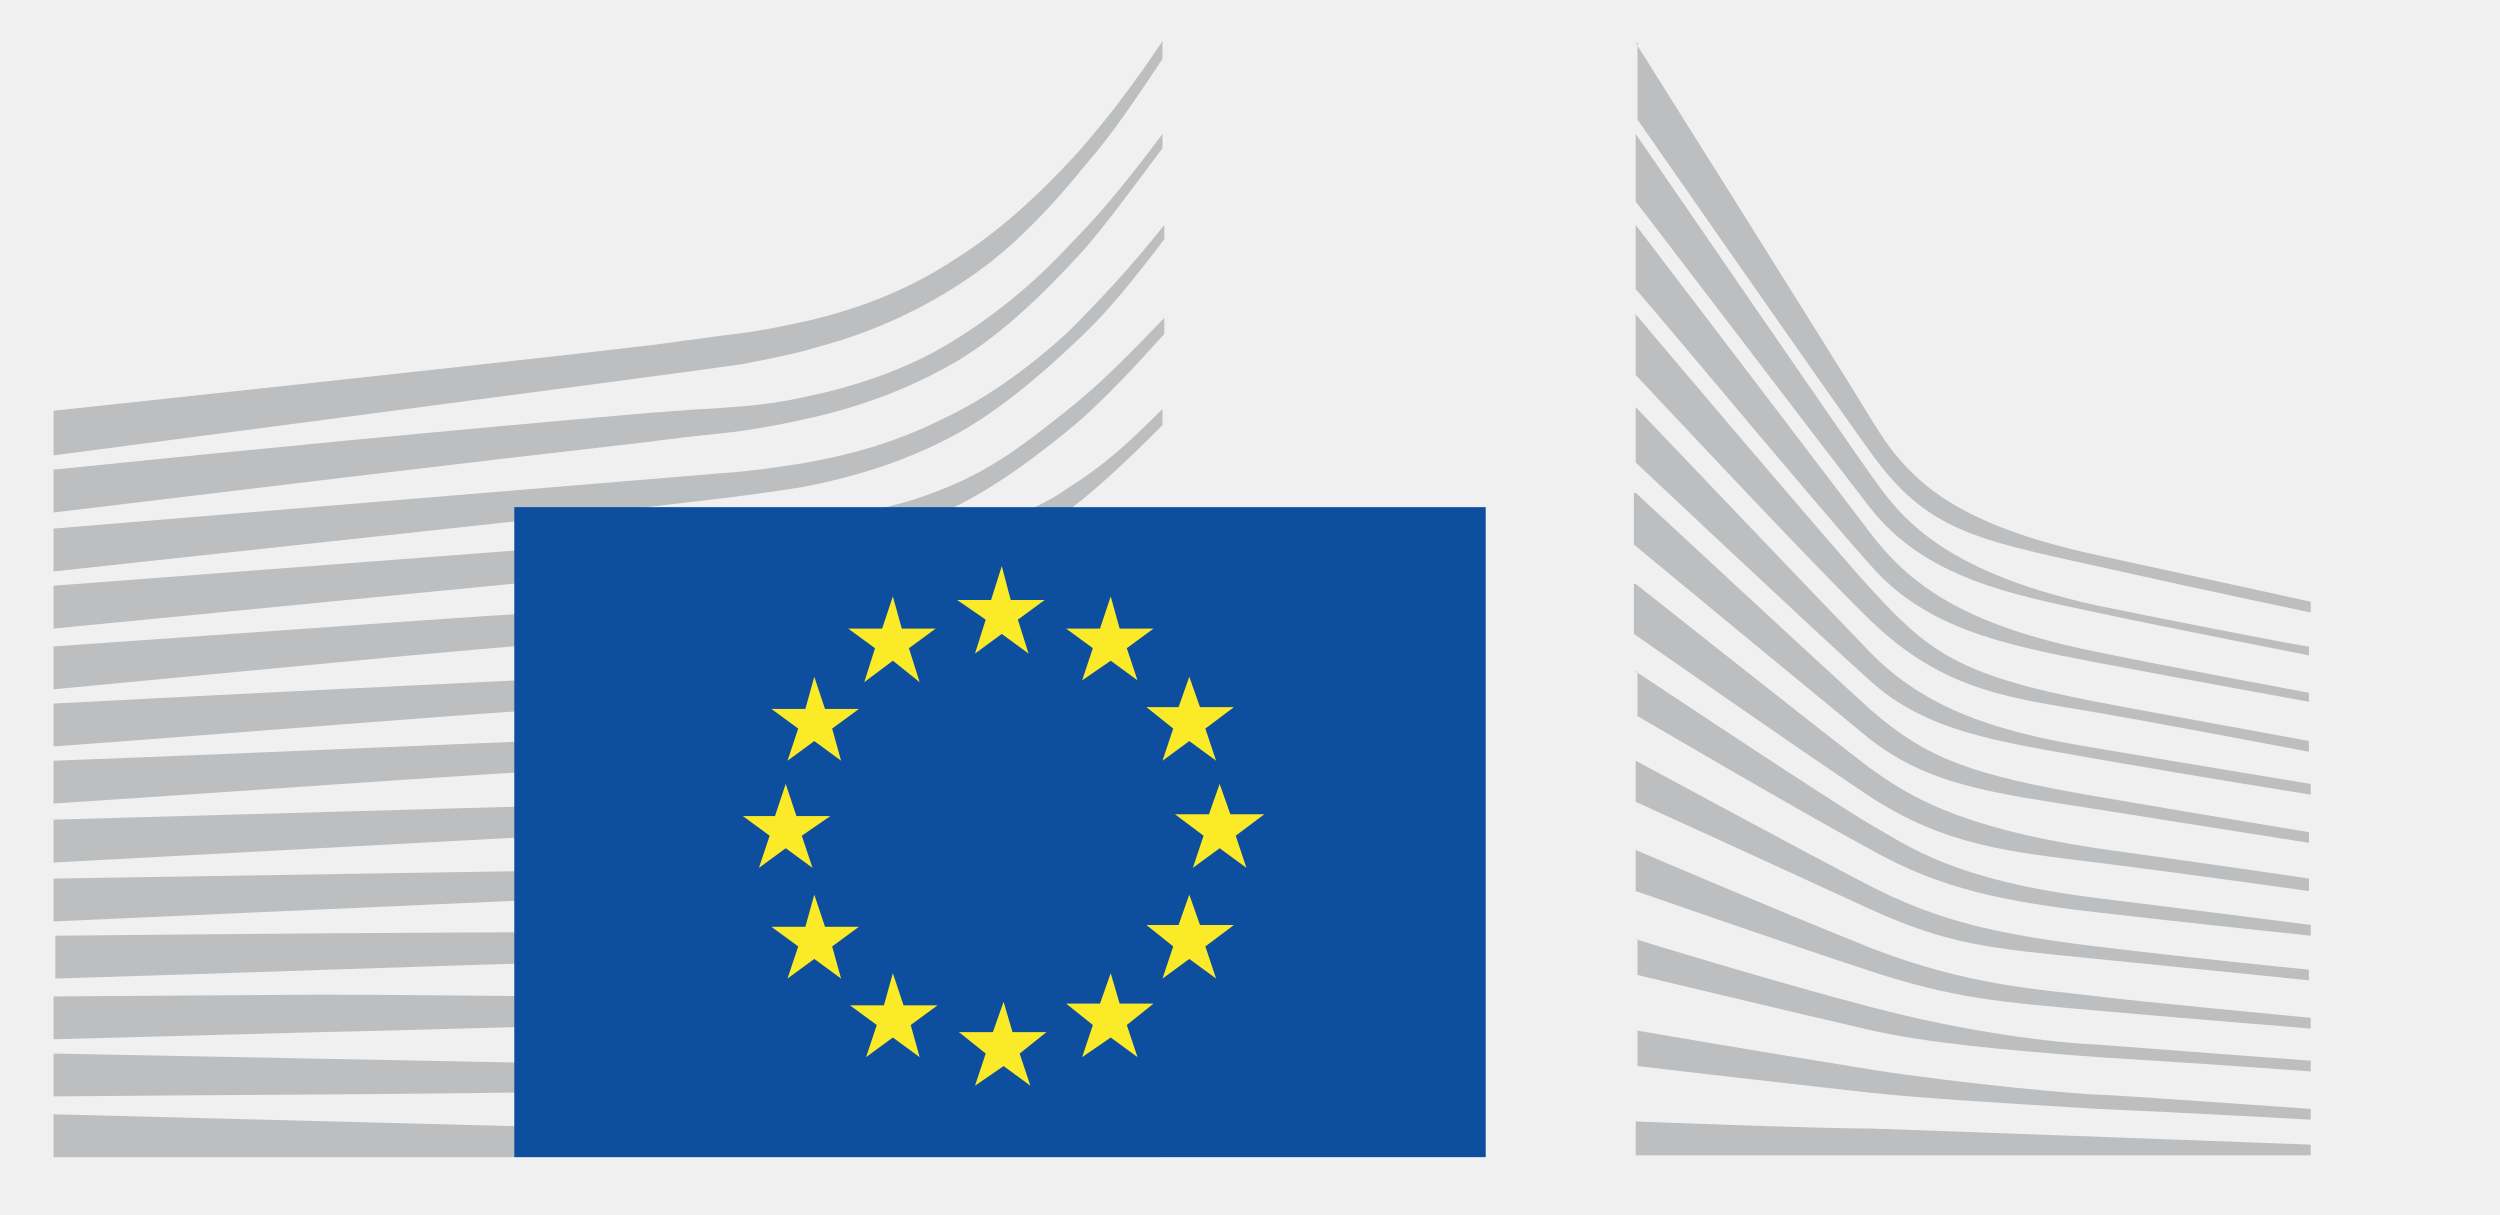
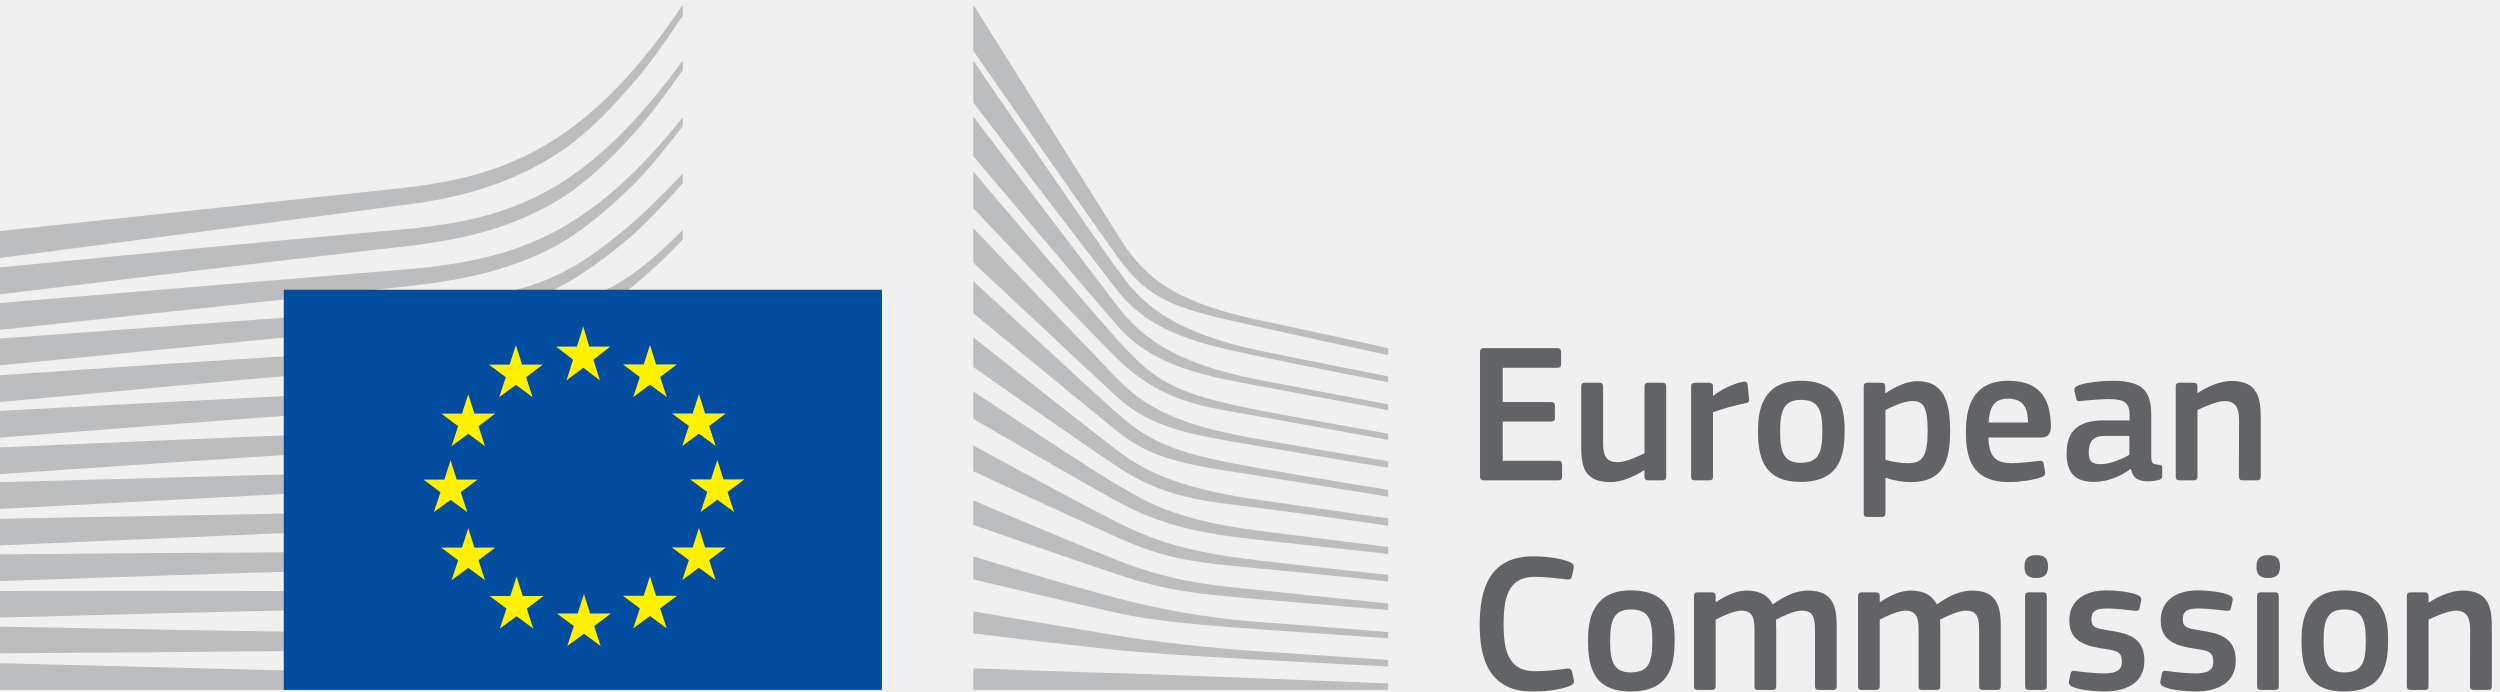
- <svg xmlns="http://www.w3.org/2000/svg" viewBox="0 0 140 68">
-   <path fill="#BCBEC0" d="M3 25.5s37.4-4.9 38.5-5.1c1.6-.3 3.1-.6 4.4-1 3-.8 5.8-2.1 8.3-3.8 2.4-1.6 4.6-3.9 6.7-6.5 1.4-1.6 2.8-3.7 4.2-5.8v-1c-1.6 2.4-3.2 4.5-4.8 6.3-2.2 2.4-4.4 4.4-6.8 5.9-2.4 1.6-5.1 2.7-8 3.4-1.3.3-2.7.6-4.3.8-1 .1-2.1.3-3.1.4C37.7 19.3 3 23 3 23v2.5z" />
-   <path fill="#BCBEC0" d="M53.2 19.2c-2.3 1.4-5.1 2.4-8 3-1.3.3-2.7.5-4.3.6-.9.1-1.9.1-2.8.2-.5 0-1 .1-1.5.1-11.5 1-22.9 2.1-33.6 3.2v2.4c10.8-1.3 22.3-2.7 33.7-4 .5-.1 1-.1 1.5-.2.9-.1 1.9-.2 2.8-.3 1.6-.2 3.1-.5 4.4-.8 3.1-.7 5.9-1.8 8.4-3.3 2.4-1.5 4.5-3.5 6.8-6 1.4-1.6 3-3.8 4.5-5.8v-.8c-1.8 2.4-3.4 4.4-5.1 6.1-2.2 2.4-4.5 4.2-6.8 5.6" />
-   <path fill="#BCBEC0" d="M59.8 18.6c-2.3 2.1-4.7 3.8-7.1 4.9-2.4 1.2-5 2-8.1 2.5-1.3.2-2.7.4-4.2.5L3 29.6V32l33.2-3.6 4.3-.5c1.6-.2 3-.4 4.3-.6 3.2-.6 5.9-1.5 8.4-2.8 2.5-1.3 5-3.4 7.3-5.6 1.6-1.5 3.1-3.4 4.7-5.5v-.8c-1.9 2.4-3.7 4.3-5.4 6" />
-   <path fill="#BCBEC0" d="M50.7 31.2c-2.2 1.2-3.8 1.9-6.9 2.3-1.9.2-3.8.3-5.7.4-.9 0-1.8.1-2.7.1-5.6.3-11.2.7-16.8 1.1L3 36.2v2.4l15.8-1.5c5.1-.5 11-1 16.8-1.5l4.2-.3c1.6-.1 3-.3 4.2-.4 3.2-.4 5.9-1.1 8.3-2 2.6-1 5.1-2.5 7.5-4.3 2.2-1.6 5.3-4.8 5.3-4.8v-.9c-2 2-3.2 3.1-5.4 4.5-2.5 1.8-7 2.7-9 3.8" />
-   <path fill="#BCBEC0" d="M51.5 35.9c-2.4.7-5 1.2-8.1 1.4-1.3.1-2.6.2-4.1.3l-4.2.2c-10.4.5-20.7 1-32.1 1.6v2.4c10.9-.8 21.5-1.7 32.2-2.4l4.2-.3c1.6-.1 2.9-.2 4.2-.4 3.2-.4 5.9-.9 8.3-1.7 2.7-.9 5.3-2.1 7.7-3.7 1.8-1.2 3.6-2.6 5.5-4.2-2.1 1.8-4.1 2.2-6 3.4-2.4 1.5-5 2.6-7.6 3.4" />
-   <path fill="#BCBEC0" d="M51.1 39.9c-2.4.6-4.9.9-8.1 1.1-1.2.1-2.5.1-4.1.2l-4.1.1c-10.4.4-21 .9-31.8 1.3V45c10.7-.7 21.3-1.5 31.9-2.1l4.1-.2c1.6-.1 2.9-.2 4.2-.3 3.2-.3 5.8-.7 8.3-1.4 2.7-.7 5.4-1.7 7.9-3.1 1.9-1 3.9-2.3 5.9-3.8v-1C63.1 34.7 61.1 36 59 37c-2.6 1.4-5.2 2.3-7.9 2.9" />
-   <path fill="#BCBEC0" d="M50.8 43.9c-2.4.4-4.9.7-8.1.9-1.2.1-2.4.1-4.1.1L3 45.9v2.4l31.6-1.7 4.1-.2c1.6-.1 2.9-.2 4.1-.2 3.2-.2 5.8-.6 8.2-1.1 2.8-.6 5.4-1.4 8-2.5 2-.9 4.1-1.9 6.2-3.2v-1c-2.3 1.3-4.4 2.4-6.5 3.2-2.6 1-5.2 1.8-7.9 2.3" />
-   <path fill="#BCBEC0" d="M50.5 47.9c-4.4.6-8.9.7-13.2.7-1 0-2 0-3 .1L3 49.2v2.4l31.3-1.4c1 0 2-.1 3-.1 4.4-.2 8.9-.4 13.4-1.1 2.8-.4 5.5-1.1 8-2 2.1-.7 4.2-1.6 6.4-2.7v-.9c-2.3 1.1-4.6 2-6.7 2.6-2.5.9-5.1 1.5-7.9 1.9M50.3 51.9c-4.1.3-8.3.3-12.3.3h-3.8c-10.4 0-20.7.1-31.1.2v2.4c10-.3 20.6-.7 31.2-1 1.3 0 2.5-.1 3.8-.1 4.1-.1 8.3-.2 12.4-.7 2.9-.3 5.5-.8 8-1.4 2.2-.5 4.5-1.3 6.7-2.1v-.9c-2.3.8-4.7 1.5-6.9 2-2.6.7-5.2 1.1-8 1.3M50.1 55.8c-1.7.1-3.6.1-5.7.1H42l-8-.1c-5.5 0-11-.1-16.1-.1L3 55.8v2.4l14.9-.4c5.1-.1 10.6-.3 16.1-.4l8.1-.1c2.2 0 5.1-.1 8.1-.3 2.9-.2 5.5-.5 8.1-.9 2.3-.4 4.6-.9 6.9-1.5v-.9c-2.4.6-4.8 1-7.1 1.3-2.5.5-5.1.7-8 .8M42 59.7l-8-.1c-10.3-.2-20.5-.4-31-.6v2.4c10-.1 20.5-.1 31-.3l8-.1c2.7 0 5.4-.1 8-.2 5.5-.2 10.5-.6 15.1-1.2v-.8c-4.6.5-9.6.8-15.1.8-2.7.1-5.3.1-8 .1M65.1 64L3 62.4v2.4h62.1zM59.6 23.1c-2.4 1.9-4.2 3.3-7.1 4.4-2.5 1-5.2 1.4-8.3 1.8-2 .3-4.1.7-6 .8-.8.1-1.6.1-2.4.2L3 32.8v2.4L35.8 32l4.3-.4c1.6-.2 3-.3 4.3-.5 3.2-.5 5.9-1.3 8.4-2.4 2.5-1.1 5.1-3 7.5-5 1.6-1.4 3.2-3.1 4.9-5v-.9c-2.1 2.2-3.8 3.9-5.6 5.3M91.6 2.4s11.2 17.8 13.2 21.1c2 3.3 4.4 5.8 12.7 7.6 8.3 1.8 11.9 2.6 11.9 2.6v.6s-5.3-1.1-12-2.6c-6.8-1.5-9.5-2-12.6-6.3-2.6-3.6-13.1-18.7-13.1-18.7V2.4zM91.6 22.8s10.2 10.7 13.1 13.7c3.1 3.2 7.1 4.5 12.7 5.4 5.3.9 12 2 12 2v.6s-6.3-1-12-2c-5.6-1-9.5-1.5-12.7-4.4-2.9-2.6-13.1-12.2-13.1-12.2v-3.1z" />
-   <path fill="#BCBEC0" d="M91.6 27.6s9.7 9 13.1 12.1c3.2 2.8 5.7 3.7 12.7 4.9 7 1.2 11.9 2 11.9 2v.6s-6.3-1-12-1.9c-5.7-.9-9.3-1.3-12.7-4-3.9-3.2-13.1-10.8-13.1-10.8v-2.9z" />
-   <path fill="#BCBEC0" d="M91.6 32.7s11.1 8.8 13.1 10.3c2.1 1.5 4.8 3.3 12.7 4.5 7.9 1.1 11.9 1.7 11.9 1.7v.7s-7.1-1-11.9-1.6c-4.8-.6-8.4-.9-12.7-3.7-4.2-2.8-13.2-9.1-13.2-9.1v-2.8z" />
-   <path fill="#BCBEC0" d="M91.6 37.6s11.1 7.4 13.2 8.6c2.1 1.2 4.6 3.1 12.7 4.1 8.1 1 11.9 1.5 11.9 1.5v.6s-6.7-.7-11.9-1.3c-5.2-.6-8.8-1.3-12.7-3.5-3.9-2.1-13.1-7.5-13.1-7.5v-2.5z" />
-   <path fill="#BCBEC0" d="M91.6 42.6s9.8 5.3 13.1 7c3.7 1.9 6.9 2.7 12.7 3.4 5.7.7 11.9 1.3 11.9 1.3v.6s-5.8-.6-11.9-1.2c-6.1-.6-8.3-.8-12.7-2.8-3.9-1.8-13.1-6-13.1-6v-2.3z" />
-   <path fill="#BCBEC0" d="M91.6 47.6s7.7 3.3 13.2 5.5c5.4 2.1 9.4 2.3 12.7 2.7 1.4.2 11.9 1.2 11.9 1.2v.6s-6.2-.5-11.9-1-8.1-.7-12.7-2.2c-4.6-1.5-13.2-4.5-13.2-4.5v-2.3zM91.6 52.6s7.8 2.4 13.2 3.8c5.3 1.4 10.2 2 12.7 2.1 2.5.2 11.9.9 11.9.9v.6s-5.4-.4-11.9-.8c-5.3-.4-9.6-.8-12.7-1.5-3.5-.8-13.1-3.1-13.1-3.1v-2zM91.6 57.7s6.4 1.1 13.2 2.2c5.1.8 11.9 1.4 12.7 1.4.7 0 11.9.8 11.9.8v.6s-7.2-.4-11.9-.6c-5-.3-9.9-.6-12.7-.9-6.3-.7-13.1-1.5-13.1-1.5v-2zM91.6 62.8s10.1.4 13.2.4c3.1.1 24.6.9 24.6.9v.6H91.6v-1.9zM117.4 33.9c-9.1-2-11.2-5.3-12.7-7.4-1.5-2.1-13.1-19-13.1-19v3.8c.5.6 10.3 13.5 13.1 17.1 3.1 4 8 4.9 12.7 5.9 4.7 1 11.9 2.4 11.9 2.4v-.5c.1.1-9.5-1.8-11.9-2.3" />
-   <path fill="#BCBEC0" d="M117.4 36.5c-7.5-1.5-10.5-3.8-12.7-6.7-2.2-2.9-13.1-17.2-13.1-17.2v3.6c.5.5 10.4 12.4 13.1 15.4 3.1 3.6 7.5 4.5 12.7 5.5 5.3 1 11.9 2.2 11.9 2.2v-.5c.1 0-7.6-1.4-11.9-2.3" />
-   <path fill="#BCBEC0" d="M117.4 39.3c-7.8-1.5-9.4-2.8-12.7-6.4-2.1-2.3-12.7-14.8-13.1-15.3V21s9.9 10.6 13.1 13.7c4.2 4.1 8.1 4.4 12.7 5.2 4.6.8 11.9 2.2 11.9 2.2v-.6c.1 0-8.8-1.6-11.9-2.2" />
-   <path fill="#0D4F9E" d="M28.8 28.4h54.4v36.4H28.8z" />
-   <path fill="#FAEA27" d="M56.6 33.6h1.9L57 34.7l.6 1.9-1.5-1.1-1.5 1.1.6-1.9-1.6-1.1h1.9l.6-1.9zM56.7 57.8h1.9L57.1 59l.6 1.8-1.5-1.1-1.6 1.1.6-1.8-1.5-1.2h1.9l.6-1.7zM62.7 56.2h1.9l-1.5 1.2.6 1.8-1.5-1.1-1.6 1.1.6-1.8-1.5-1.2h1.9l.6-1.7zM62.7 35.2h1.9l-1.5 1.1.6 1.8-1.5-1.1-1.6 1.1.6-1.8-1.5-1.1h1.9l.6-1.8zM67.2 39.6h1.9l-1.6 1.2.6 1.8-1.5-1.1-1.5 1.1.6-1.8-1.5-1.2H66l.6-1.7zM67.2 51.8h1.9L67.5 53l.6 1.8-1.5-1.1-1.5 1.1.6-1.8-1.5-1.2H66l.6-1.7zM68.9 45.6h1.9l-1.6 1.2.6 1.8-1.5-1.1-1.5 1.1.6-1.8-1.6-1.2h1.9l.6-1.7zM50.5 35.2h1.9l-1.5 1.1.6 1.9L50 37l-1.6 1.2.6-1.9-1.5-1.1h1.9l.6-1.8zM46.2 39.7h1.9l-1.5 1.1.5 1.8-1.5-1.1-1.5 1.1.6-1.8-1.5-1.1h1.9l.5-1.8zM44.6 45.7h1.9l-1.6 1.1.6 1.8-1.5-1.1-1.5 1.1.6-1.8-1.5-1.1h1.8l.6-1.8zM46.2 51.9h1.9L46.6 53l.5 1.8-1.5-1.1-1.5 1.1.6-1.8-1.5-1.1h1.9l.5-1.8zM50.6 56.3h1.9L51 57.4l.5 1.8-1.5-1.1-1.5 1.1.6-1.8-1.5-1.1h1.9l.5-1.8z" />
+ <svg xmlns="http://www.w3.org/2000/svg" xmlns:xlink="http://www.w3.org/1999/xlink" width="253px" height="70px" viewBox="0 0 253 70" version="1.1">
+   <defs>
+     <path id="path-1" d="M0,0.475 L264.896,0.475 L264.896,70 L0,70" />
+     <path id="path-3" d="M0,0.475 L264.896,0.475 L264.896,70 L0,70 L0,0.475 Z" />
+   </defs>
+   <g id="Page-1" stroke="none" stroke-width="1" fill="none" fill-rule="evenodd">
+     <g id="Version-2-menu" transform="translate(-131, -108)">
+       <g id="Site-header" transform="translate(131, 108)">
+         <g id="logo-copy">
+           <path d="M149.778,35.631 C149.778,35.369 149.9,35.228 150.181,35.228 L157.596,35.228 C157.838,35.228 157.979,35.369 157.979,35.611 L157.979,36.86 C157.979,37.102 157.878,37.223 157.576,37.223 L152.076,37.223 L152.076,40.688 L156.951,40.688 C157.214,40.688 157.354,40.809 157.354,41.051 L157.354,42.3 C157.354,42.542 157.253,42.663 156.951,42.663 L152.076,42.663 L152.076,46.632 L157.717,46.632 C157.959,46.632 158.08,46.753 158.08,47.015 L158.08,48.244 C158.08,48.505 157.979,48.607 157.697,48.607 L150.181,48.607 C149.9,48.607 149.778,48.486 149.778,48.244 L149.778,35.631 Z" id="Fill-1" fill="#626366" />
+           <path d="M168.236,48.607 L166.806,48.607 C166.503,48.607 166.423,48.466 166.423,48.224 L166.423,47.6 L166.382,47.579 C165.596,48.123 164.226,48.788 162.997,48.788 C160.278,48.788 160.016,47.176 160.016,45.06 L160.016,39.137 C160.016,38.895 160.116,38.734 160.398,38.734 L161.869,38.734 C162.131,38.734 162.232,38.874 162.232,39.137 L162.232,44.799 C162.232,46.008 162.474,46.773 163.703,46.773 C164.569,46.773 165.899,46.129 166.423,45.867 L166.423,39.137 C166.423,38.895 166.503,38.734 166.806,38.734 L168.236,38.734 C168.518,38.734 168.619,38.874 168.619,39.137 L168.619,48.224 C168.619,48.486 168.518,48.607 168.236,48.607" id="Fill-3" fill="#626366" />
+           <path d="M173.355,48.224 C173.355,48.466 173.255,48.607 172.972,48.607 L171.522,48.607 C171.24,48.607 171.139,48.486 171.139,48.224 L171.139,39.137 C171.139,38.875 171.24,38.734 171.522,38.734 L172.952,38.734 C173.255,38.734 173.355,38.895 173.355,39.137 L173.355,40.023 L173.395,40.064 C174,39.499 175.431,38.815 176.377,38.633 C176.639,38.573 176.821,38.633 176.861,38.976 L177.002,40.326 C177.023,40.608 177.042,40.729 176.619,40.809 C175.491,41.031 174.06,41.433 173.355,41.736 L173.355,48.224 Z" id="Fill-5" fill="#626366" />
+           <path d="M182.242,40.467 C180.529,40.467 180.146,41.555 180.146,43.65 C180.146,45.786 180.529,46.834 182.222,46.834 C184.055,46.834 184.418,45.806 184.418,43.65 C184.418,41.515 184.076,40.467 182.242,40.467 M182.222,48.768 C178.172,48.768 177.91,45.806 177.91,43.509 C177.91,41.615 178.333,38.533 182.222,38.533 C186.13,38.533 186.675,41.132 186.675,43.509 C186.675,45.806 186.392,48.768 182.222,48.768" id="Fill-7" fill="#626366" />
+           <path d="M193.506,40.587 C192.68,40.587 191.411,41.172 190.806,41.494 L190.806,46.532 C191.713,46.793 192.438,46.874 193.123,46.874 C194.574,46.874 195.078,46.129 195.078,43.589 C195.078,41.031 194.574,40.587 193.506,40.587 M193.345,48.788 C192.68,48.788 191.753,48.667 190.826,48.345 L190.806,48.365 L190.806,51.911 C190.806,52.133 190.746,52.314 190.424,52.314 L188.993,52.314 C188.671,52.314 188.61,52.173 188.61,51.911 L188.61,39.137 C188.61,38.874 188.711,38.734 188.993,38.734 L190.424,38.734 C190.705,38.734 190.786,38.895 190.786,39.137 L190.786,39.741 L190.847,39.781 C191.572,39.278 192.861,38.573 194.03,38.573 C196.67,38.573 197.354,40.567 197.354,43.61 C197.354,46.894 196.528,48.788 193.345,48.788" id="Fill-9" fill="#626366" />
+           <path d="M201.245,42.763 L205.234,42.763 C205.234,41.535 204.912,40.345 203.24,40.345 C201.748,40.345 201.345,41.252 201.245,42.763 L201.245,42.763 Z M201.224,44.275 C201.285,46.31 202.01,46.874 203.662,46.874 C204.388,46.874 205.516,46.733 206.282,46.652 C206.645,46.612 206.765,46.612 206.826,46.995 L206.947,47.659 C207.007,47.962 206.967,48.123 206.604,48.284 C205.818,48.587 204.347,48.788 203.36,48.788 C199.512,48.788 198.948,46.33 198.948,43.711 C198.948,41.756 199.31,38.533 203.24,38.533 C206.846,38.533 207.49,40.87 207.551,43.046 C207.572,43.771 207.37,44.275 206.564,44.275 L201.224,44.275 Z" id="Fill-11" fill="#626366" />
+           <path d="M215.491,44.114 L213.033,44.114 C212.026,44.114 211.381,44.476 211.381,45.806 C211.381,46.692 211.683,46.975 212.63,46.975 C213.496,46.975 214.726,46.471 215.491,46.027 L215.491,44.114 Z M215.612,47.458 C214.605,48.224 213.254,48.768 211.904,48.768 C209.769,48.768 209.144,47.599 209.144,45.907 C209.124,43.549 210.393,42.542 212.932,42.542 L215.511,42.542 L215.511,42.018 C215.511,40.809 215.068,40.386 213.416,40.386 C212.751,40.386 211.482,40.487 210.676,40.567 C210.273,40.628 210.172,40.608 210.112,40.326 L209.93,39.58 C209.89,39.318 209.95,39.157 210.393,38.975 C211.26,38.673 212.851,38.533 213.799,38.533 C217.284,38.533 217.707,39.963 217.707,42.22 L217.707,46.109 C217.707,46.934 217.808,46.954 218.433,47.035 C218.735,47.055 218.816,47.116 218.816,47.337 L218.816,48.184 C218.816,48.405 218.675,48.546 218.332,48.607 C218.01,48.667 217.687,48.708 217.385,48.708 C216.438,48.708 215.854,48.425 215.653,47.478 L215.612,47.458 Z" id="Fill-13" fill="#626366" />
+           <path d="M228.408,48.607 L226.957,48.607 C226.695,48.607 226.574,48.486 226.574,48.224 L226.594,42.562 C226.594,41.373 226.312,40.587 225.144,40.587 C224.337,40.587 222.927,41.232 222.383,41.494 L222.383,48.224 C222.383,48.466 222.283,48.607 222,48.607 L220.57,48.607 C220.288,48.607 220.187,48.486 220.187,48.224 L220.187,39.137 C220.187,38.874 220.288,38.734 220.57,38.734 L222,38.734 C222.283,38.734 222.383,38.874 222.383,39.137 L222.383,39.741 C222.403,39.741 222.424,39.761 222.444,39.761 C223.189,39.238 224.599,38.553 225.829,38.553 C228.549,38.553 228.79,40.346 228.79,42.381 L228.79,48.224 C228.79,48.466 228.71,48.607 228.408,48.607" id="Fill-15" fill="#626366" />
+           <g id="Group-19">
+             <mask id="mask-2" fill="white">
+               <use xlink:href="#path-1" />
+             </mask>
+             <g id="Clip-18" />
+             <path d="M155.186,56.299 C156.173,56.299 157.805,56.44 158.873,56.884 C159.195,57.025 159.316,57.186 159.256,57.508 L159.075,58.334 C159.014,58.576 158.913,58.676 158.551,58.636 C157.564,58.516 156.355,58.374 155.307,58.374 C152.567,58.374 152.164,60.591 152.164,63.21 C152.164,65.849 152.667,67.925 155.307,67.925 C156.476,67.925 157.463,67.804 158.551,67.663 C158.934,67.622 159.014,67.723 159.095,67.985 L159.256,68.751 C159.337,69.073 159.236,69.255 158.913,69.396 C157.926,69.819 156.173,70 155.186,70 C150.693,70 149.746,66.676 149.746,63.25 C149.746,59.805 150.592,56.299 155.186,56.299" id="Fill-17" fill="#626366" mask="url(#mask-2)" />
+           </g>
+           <path d="M165.04,61.679 C163.328,61.679 162.945,62.767 162.945,64.862 C162.945,66.998 163.328,68.046 165.02,68.046 C166.854,68.046 167.216,67.018 167.216,64.862 C167.216,62.727 166.874,61.679 165.04,61.679 M165.02,69.98 C160.97,69.98 160.708,67.018 160.708,64.721 C160.708,62.827 161.132,59.745 165.02,59.745 C168.929,59.745 169.473,62.344 169.473,64.721 C169.473,67.018 169.191,69.98 165.02,69.98" id="Fill-20" fill="#626366" />
+           <path d="M185.513,69.819 L184.062,69.819 C183.78,69.819 183.679,69.698 183.679,69.436 L183.679,63.713 C183.679,62.223 183.317,61.8 182.309,61.8 C181.564,61.8 180.354,62.384 179.73,62.706 C179.73,62.908 179.751,63.27 179.751,63.734 L179.751,69.436 C179.751,69.678 179.67,69.819 179.367,69.819 L177.897,69.819 C177.635,69.819 177.554,69.698 177.554,69.436 L177.554,63.613 C177.554,62.384 177.232,61.8 176.224,61.8 C175.519,61.8 174.391,62.303 173.625,62.706 L173.625,69.436 C173.625,69.678 173.525,69.819 173.242,69.819 L171.792,69.819 C171.53,69.819 171.429,69.698 171.429,69.436 L171.429,60.349 C171.429,60.087 171.53,59.946 171.792,59.946 L173.222,59.946 C173.525,59.946 173.625,60.107 173.625,60.349 L173.625,60.933 L173.645,60.953 C174.431,60.41 175.539,59.805 176.647,59.765 C177.816,59.765 178.784,60.007 179.408,61.175 C180.415,60.43 181.665,59.765 182.954,59.765 C185.613,59.765 185.876,61.498 185.876,63.512 L185.876,69.436 C185.876,69.678 185.795,69.819 185.513,69.819" id="Fill-22" fill="#626366" />
+           <path d="M202.118,69.819 L200.667,69.819 C200.385,69.819 200.284,69.698 200.284,69.436 L200.284,63.713 C200.284,62.223 199.921,61.8 198.914,61.8 C198.169,61.8 196.959,62.384 196.335,62.706 C196.335,62.908 196.355,63.27 196.355,63.734 L196.355,69.436 C196.355,69.678 196.275,69.819 195.972,69.819 L194.501,69.819 C194.239,69.819 194.159,69.698 194.159,69.436 L194.159,63.613 C194.159,62.384 193.836,61.8 192.829,61.8 C192.124,61.8 190.995,62.303 190.23,62.706 L190.23,69.436 C190.23,69.678 190.129,69.819 189.847,69.819 L188.396,69.819 C188.135,69.819 188.033,69.698 188.033,69.436 L188.033,60.349 C188.033,60.087 188.135,59.946 188.396,59.946 L189.827,59.946 C190.129,59.946 190.23,60.107 190.23,60.349 L190.23,60.933 L190.25,60.953 C191.036,60.41 192.144,59.805 193.252,59.765 C194.42,59.765 195.388,60.007 196.012,61.175 C197.02,60.43 198.269,59.765 199.558,59.765 C202.218,59.765 202.48,61.498 202.48,63.512 L202.48,69.436 C202.48,69.678 202.399,69.819 202.118,69.819" id="Fill-24" fill="#626366" />
+           <path d="M207.136,69.436 C207.136,69.658 207.056,69.819 206.774,69.819 L205.343,69.819 C205.061,69.819 204.94,69.698 204.94,69.436 L204.94,60.329 C204.94,60.047 205.061,59.946 205.343,59.946 L206.774,59.946 C207.056,59.946 207.136,60.107 207.136,60.329 L207.136,69.436 Z M206.068,58.495 C205.021,58.495 204.88,57.911 204.88,57.327 C204.88,56.682 205.102,56.178 206.068,56.178 C207.056,56.178 207.257,56.641 207.257,57.327 C207.257,57.951 207.076,58.495 206.068,58.495 L206.068,58.495 Z" id="Fill-26" fill="#626366" />
+           <path d="M212.94,69.98 C211.933,69.98 210.583,69.839 209.817,69.537 C209.414,69.375 209.333,69.194 209.394,68.872 L209.535,68.207 C209.595,67.885 209.736,67.864 210.059,67.905 C210.945,68.045 212.235,68.147 212.92,68.147 C214.21,68.147 214.733,67.803 214.733,66.998 C214.733,66.071 214.391,65.869 213.122,65.688 C211.147,65.407 209.414,64.983 209.414,62.787 C209.414,60.792 210.945,59.744 213.202,59.744 C214.028,59.744 215.418,59.865 216.265,60.188 C216.607,60.329 216.748,60.49 216.687,60.792 L216.527,61.518 C216.466,61.799 216.345,61.84 215.982,61.799 C215.116,61.699 213.988,61.578 213.242,61.578 C211.953,61.578 211.651,61.941 211.651,62.706 C211.651,63.492 212.134,63.593 213.363,63.794 C215.277,64.077 217.01,64.459 217.01,66.857 C217.01,69.215 215.015,69.98 212.94,69.98" id="Fill-28" fill="#626366" />
+           <path d="M222.19,69.98 C221.182,69.98 219.833,69.839 219.066,69.537 C218.664,69.375 218.583,69.194 218.644,68.872 L218.784,68.207 C218.845,67.885 218.986,67.864 219.308,67.905 C220.195,68.045 221.485,68.147 222.17,68.147 C223.46,68.147 223.983,67.803 223.983,66.998 C223.983,66.071 223.64,65.869 222.371,65.688 C220.396,65.407 218.664,64.983 218.664,62.787 C218.664,60.792 220.195,59.744 222.451,59.744 C223.278,59.744 224.668,59.865 225.514,60.188 C225.857,60.329 225.998,60.49 225.937,60.792 L225.776,61.518 C225.715,61.799 225.595,61.84 225.232,61.799 C224.366,61.699 223.238,61.578 222.492,61.578 C221.203,61.578 220.9,61.941 220.9,62.706 C220.9,63.492 221.383,63.593 222.613,63.794 C224.527,64.077 226.26,64.459 226.26,66.857 C226.26,69.215 224.265,69.98 222.19,69.98" id="Fill-30" fill="#626366" />
+           <path d="M230.613,69.436 C230.613,69.658 230.533,69.819 230.25,69.819 L228.82,69.819 C228.538,69.819 228.417,69.698 228.417,69.436 L228.417,60.329 C228.417,60.047 228.538,59.946 228.82,59.946 L230.25,59.946 C230.533,59.946 230.613,60.107 230.613,60.329 L230.613,69.436 Z M229.545,58.495 C228.498,58.495 228.357,57.911 228.357,57.327 C228.357,56.682 228.578,56.178 229.545,56.178 C230.533,56.178 230.734,56.641 230.734,57.327 C230.734,57.951 230.553,58.495 229.545,58.495 L229.545,58.495 Z" id="Fill-32" fill="#626366" />
+           <path d="M237.243,61.679 C235.531,61.679 235.147,62.767 235.147,64.862 C235.147,66.998 235.531,68.046 237.223,68.046 C239.056,68.046 239.419,67.018 239.419,64.862 C239.419,62.727 239.076,61.679 237.243,61.679 M237.223,69.98 C233.173,69.98 232.911,67.018 232.911,64.721 C232.911,62.827 233.334,59.745 237.223,59.745 C241.132,59.745 241.675,62.344 241.675,64.721 C241.675,67.018 241.393,69.98 237.223,69.98" id="Fill-34" fill="#626366" />
+           <path d="M251.792,69.819 L250.341,69.819 C250.079,69.819 249.958,69.698 249.958,69.436 L249.979,63.774 C249.979,62.585 249.696,61.8 248.528,61.8 C247.722,61.8 246.311,62.444 245.767,62.706 L245.767,69.436 C245.767,69.678 245.667,69.819 245.385,69.819 L243.954,69.819 C243.672,69.819 243.571,69.698 243.571,69.436 L243.571,60.349 C243.571,60.087 243.672,59.946 243.954,59.946 L245.385,59.946 C245.667,59.946 245.767,60.087 245.767,60.349 L245.767,60.953 C245.788,60.953 245.808,60.973 245.828,60.973 C246.573,60.45 247.984,59.765 249.213,59.765 C251.933,59.765 252.175,61.558 252.175,63.593 L252.175,69.436 C252.175,69.678 252.094,69.819 251.792,69.819" id="Fill-36" fill="#626366" />
+           <g id="Group-20">
+             <mask id="mask-4" fill="white">
+               <use xlink:href="#path-3" />
+             </mask>
+             <g id="Clip-39-Copy" />
+             <g id="Group-18-Copy" mask="url(#mask-4)">
+               <path d="M0,26.104 C0,26.104 41.634,20.676 42.81,20.481 C44.611,20.186 46.212,19.839 47.704,19.423 C51.072,18.493 54.172,17.075 56.916,15.206 C59.547,13.428 61.994,10.841 64.42,8.003 C65.963,6.198 67.583,3.844 69.094,1.571 L69.094,0.475 C67.301,3.15 65.535,5.454 63.719,7.488 C61.312,10.188 58.786,12.397 56.212,14.054 C53.556,15.778 50.566,17.065 47.325,17.88 C45.872,18.248 44.317,18.547 42.569,18.792 C41.416,18.956 40.228,19.081 39.08,19.203 C38.621,19.252 0,23.38 0,23.38 L0,26.104 Z" id="Fill-40" fill="#BBBDBF" />
+               <path d="M55.833,19.069 C53.227,20.58 50.217,21.685 46.887,22.354 C45.465,22.644 43.915,22.879 42.147,23.073 C41.109,23.186 40.063,23.278 39.016,23.369 C38.451,23.418 37.886,23.467 37.323,23.52 C24.564,24.672 11.871,25.899 0,27.06 L0,29.781 C11.964,28.327 24.746,26.787 37.5,25.333 C38.067,25.266 38.635,25.202 39.203,25.14 C40.247,25.024 41.294,24.908 42.343,24.769 C44.158,24.525 45.746,24.246 47.197,23.914 C50.656,23.134 53.781,21.904 56.482,20.257 C59.165,18.634 61.537,16.361 64.087,13.582 C65.675,11.852 67.441,9.411 69.094,7.117 L69.094,6.119 C67.147,8.781 65.299,11.017 63.47,12.924 C60.981,15.523 58.411,17.59 55.833,19.069" id="Fill-41" fill="#BBBDBF" />
+               <path d="M63.119,18.403 C60.578,20.75 57.927,22.597 55.235,23.892 C52.603,25.171 49.659,26.068 46.231,26.636 C44.817,26.872 43.279,27.065 41.532,27.225 L-5.3030303e-05,30.662 L-5.3030303e-05,33.378 L36.919,29.43 L41.696,28.924 C43.494,28.715 45.064,28.48 46.492,28.206 C50.042,27.531 53.088,26.522 55.8,25.123 C58.574,23.709 61.345,21.358 63.921,18.868 C65.65,17.199 67.315,15.043 69.094,12.781 L69.094,11.876 C67.039,14.45 65.077,16.595 63.119,18.403" id="Fill-42" fill="#BBBDBF" />
+               <path d="M53.076,32.504 C50.658,33.867 48.85,34.653 45.397,35.016 C43.31,35.242 41.165,35.35 39.09,35.454 C38.086,35.505 37.081,35.555 36.077,35.618 C29.803,35.98 23.641,36.381 17.355,36.793 L0,37.971 L0,40.686 L17.528,39.066 C23.192,38.554 29.774,37.963 36.2,37.435 L40.87,37.071 C42.694,36.93 44.189,36.78 45.574,36.598 C49.127,36.136 52.162,35.413 54.852,34.389 C57.748,33.297 60.478,31.603 63.213,29.611 C65.678,27.816 69.09,24.275 69.094,24.228 L69.094,23.269 C66.863,25.462 65.579,26.693 63.138,28.315 C60.219,30.252 55.243,31.283 53.076,32.504" id="Fill-43" fill="#BBBDBF" />
+               <path d="M53.959,37.665 C51.338,38.439 48.389,38.963 44.943,39.267 C43.547,39.388 42.041,39.482 40.338,39.551 L35.692,39.756 C24.149,40.296 12.662,40.901 0,41.576 L0,44.285 C12.095,43.341 23.949,42.423 35.797,41.574 L40.429,41.255 C42.217,41.137 43.699,41.008 45.094,40.85 C48.627,40.452 51.65,39.837 54.331,38.972 C57.304,38.023 60.202,36.648 62.944,34.884 C64.968,33.585 66.993,32.036 69.095,30.188 L69.095,30.141 C66.779,32.132 64.573,32.574 62.373,33.912 C59.681,35.556 56.85,36.819 53.959,37.665" id="Fill-44" fill="#BBBDBF" />
+               <path d="M53.53,42.164 C50.891,42.786 48.032,43.185 44.529,43.422 C43.178,43.513 41.726,43.582 39.958,43.637 L35.357,43.802 C23.764,44.243 12.01,44.751 -5.3030303e-05,45.276 L-5.3030303e-05,47.984 C11.933,47.163 23.639,46.365 35.448,45.621 L40.038,45.343 C41.838,45.24 43.304,45.134 44.652,45.011 C48.219,44.679 51.138,44.196 53.837,43.491 C56.865,42.705 59.808,41.553 62.586,40.067 C64.734,38.92 66.875,37.541 69.094,35.88 L69.094,34.722 C66.696,36.469 64.395,37.891 62.091,39.052 C59.364,40.428 56.485,41.474 53.53,42.164" id="Fill-45" fill="#BBBDBF" />
+               <path d="M53.137,46.575 C50.489,47.064 47.637,47.376 44.161,47.557 C42.854,47.624 41.455,47.673 39.624,47.715 L-0,48.797 L-0,51.501 L35.137,49.653 L39.689,49.42 C41.465,49.336 42.918,49.25 44.262,49.145 C47.786,48.874 50.685,48.483 53.384,47.914 C56.449,47.273 59.423,46.337 62.225,45.134 C64.48,44.17 66.741,42.994 69.094,41.564 L69.094,40.477 C66.579,41.952 64.188,43.135 61.814,44.081 C59.052,45.187 56.132,46.026 53.137,46.575" id="Fill-46" fill="#BBBDBF" />
+               <path d="M52.826,51.005 C47.964,51.658 42.959,51.734 38.118,51.807 C37.009,51.822 35.899,51.84 34.791,51.862 L0,52.495 L0,55.195 L34.851,53.682 C35.956,53.632 37.062,53.587 38.17,53.542 C43.045,53.346 48.086,53.144 53.013,52.355 C56.133,51.859 59.135,51.126 61.936,50.178 C64.256,49.394 66.66,48.382 69.094,47.184 L69.094,46.147 C66.536,47.349 64.019,48.346 61.603,49.094 C58.835,49.955 55.882,50.599 52.826,51.005" id="Fill-47" fill="#BBBDBF" />
+               <path d="M52.55,55.463 C47.994,55.842 43.332,55.843 38.823,55.843 C37.42,55.843 36.017,55.843 34.615,55.854 C23.089,55.905 11.655,56.001 0,56.102 L0,58.804 C11.1,58.424 22.877,58.027 34.654,57.675 C36.052,57.629 37.45,57.593 38.85,57.556 C43.384,57.441 48.072,57.321 52.674,56.82 C55.889,56.472 58.814,55.963 61.618,55.264 C64.062,54.659 66.573,53.851 69.094,52.881 L69.094,51.889 C66.492,52.83 63.897,53.598 61.372,54.158 C58.596,54.775 55.71,55.202 52.55,55.463" id="Fill-48" fill="#BBBDBF" />
+               <path d="M52.374,59.857 C50.476,59.933 48.42,59.969 46.089,59.969 C45.208,59.969 44.328,59.964 43.449,59.956 L34.482,59.846 C28.363,59.801 22.268,59.79 16.549,59.785 L0,59.801 L0,62.502 L16.589,62.064 C22.287,61.923 28.4,61.777 34.499,61.666 L43.458,61.547 C45.916,61.507 49.16,61.435 52.445,61.217 C55.664,61.007 58.594,60.684 61.402,60.232 C63.929,59.825 66.511,59.276 69.094,58.613 L69.094,57.655 C66.44,58.272 63.803,58.763 61.244,59.109 C58.452,59.486 55.55,59.73 52.374,59.857" id="Fill-49" fill="#BBBDBF" />
+               <path d="M43.345,64.104 L34.408,64.008 C23.008,63.846 11.618,63.636 -0,63.417 L-0,66.12 C11.09,66.045 22.836,65.96 34.417,65.829 L43.357,65.695 C46.371,65.643 49.321,65.588 52.305,65.488 C58.448,65.289 63.951,64.854 69.094,64.168 L69.094,63.229 C63.932,63.788 58.42,64.083 52.273,64.124 C49.299,64.151 46.322,64.129 43.345,64.104" id="Fill-50" fill="#BBBDBF" />
+               <path d="M69.094,68.881 L0,67.116 L0,69.816 L69.094,69.816 L69.094,68.881 Z" id="Fill-51" fill="#BBBDBF" />
+               <path d="M62.873,23.506 C60.248,25.63 58.22,27.14 55.008,28.426 C52.211,29.546 49.206,30.005 45.773,30.476 C43.564,30.788 41.255,31.25 39.049,31.397 C38.143,31.459 37.235,31.519 36.331,31.591 L5.3030303e-05,34.259 L5.3030303e-05,36.97 L36.477,33.406 L41.206,32.959 C42.961,32.792 44.518,32.597 45.967,32.362 C49.502,31.79 52.548,30.917 55.278,29.692 C58.111,28.433 60.977,26.371 63.641,24.113 C65.454,22.579 67.197,20.649 69.094,18.542 L69.094,17.57 C66.799,19.96 64.897,21.871 62.873,23.506" id="Fill-52" fill="#BBBDBF" />
+               <path d="M98.499,0.475 C98.499,0.475 110.934,20.28 113.207,23.912 C115.481,27.542 118.08,30.415 127.28,32.366 C136.48,34.317 140.486,35.239 140.486,35.239 L140.486,35.943 C140.486,35.943 134.64,34.696 127.117,33.016 C119.595,31.336 116.52,30.771 113.091,26 C110.237,22.029 98.499,5.153 98.499,5.153 L98.499,0.475 Z" id="Fill-53" fill="#BBBDBF" />
+               <path d="M98.499,23.093 C98.499,23.093 109.819,34.955 113.091,38.36 C116.563,41.972 121.011,43.308 127.176,44.409 C133.06,45.46 140.482,46.673 140.482,46.673 L140.482,47.341 C140.482,47.341 133.513,46.2 127.176,45.115 C120.962,44.05 116.612,43.457 113.054,40.178 C109.867,37.242 98.499,26.582 98.499,26.582 L98.499,23.093 Z" id="Fill-54" fill="#BBBDBF" />
+               <path d="M98.499,28.437 C98.499,28.437 109.264,38.434 113.091,41.849 C116.612,44.991 119.467,45.969 127.213,47.342 C134.96,48.715 140.482,49.568 140.482,49.568 L140.482,50.274 C140.482,50.274 133.477,49.123 127.176,48.121 C120.875,47.119 116.86,46.723 113.091,43.667 C108.74,40.139 98.499,31.703 98.499,31.703 L98.499,28.437 Z" id="Fill-55" fill="#BBBDBF" />
+               <path d="M98.499,34.135 C98.499,34.135 110.796,43.89 113.094,45.597 C115.392,47.304 118.432,49.296 127.253,50.571 C136.001,51.835 140.486,52.464 140.486,52.464 L140.486,53.206 C140.486,53.206 132.554,52.055 127.253,51.387 C121.953,50.719 117.888,50.435 113.131,47.267 C108.5,44.184 98.499,37.143 98.499,37.143 L98.499,34.135 Z" id="Fill-56" fill="#BBBDBF" />
+               <path d="M98.499,39.612 C98.499,39.612 110.833,47.824 113.168,49.123 C115.504,50.422 118.246,52.538 127.253,53.689 C136.261,54.839 140.486,55.358 140.486,55.358 L140.486,56.063 C140.486,56.063 133.035,55.247 127.216,54.617 C121.397,53.985 117.431,53.131 113.094,50.757 C108.757,48.381 98.499,42.387 98.499,42.387 L98.499,39.612 Z" id="Fill-57" fill="#BBBDBF" />
+               <path d="M98.499,45.089 C98.499,45.089 109.401,51.02 113.091,52.871 C117.205,54.938 120.764,55.927 127.213,56.694 C133.545,57.449 140.482,58.18 140.482,58.18 L140.482,58.847 C140.482,58.847 134.068,58.161 127.213,57.512 C120.417,56.867 117.997,56.571 113.091,54.394 C108.703,52.447 98.499,47.688 98.499,47.688 L98.499,45.089 Z" id="Fill-58" fill="#BBBDBF" />
+               <path d="M98.499,50.64 C98.499,50.64 107.114,54.33 113.168,56.731 C119.124,59.094 123.67,59.293 127.29,59.701 C128.884,59.88 140.486,61.075 140.486,61.075 L140.486,61.742 C140.486,61.742 133.554,61.185 127.253,60.629 C120.951,60.073 118.234,59.837 113.131,58.143 C107.967,56.428 98.499,53.126 98.499,53.126 L98.499,50.64 Z" id="Fill-59" fill="#BBBDBF" />
+               <path d="M98.499,56.3 C98.499,56.3 107.197,58.996 113.128,60.554 C119.059,62.113 124.507,62.745 127.25,62.93 C129.992,63.116 140.486,63.968 140.486,63.968 L140.486,64.6 C140.486,64.6 134.518,64.193 127.213,63.672 C121.307,63.251 116.563,62.806 113.091,62.039 C109.243,61.19 98.499,58.636 98.499,58.636 L98.499,56.3 Z" id="Fill-60" fill="#BBBDBF" />
+               <path d="M98.499,61.868 C98.499,61.868 105.612,63.094 113.128,64.34 C118.762,65.275 126.398,65.863 127.213,65.9 C128.029,65.936 140.482,66.791 140.482,66.791 L140.482,67.458 C140.482,67.458 132.511,67.046 127.213,66.754 C121.693,66.448 116.207,66.113 113.091,65.788 C106.11,65.06 98.499,64.097 98.499,64.097 L98.499,61.868 Z" id="Fill-61" fill="#BBBDBF" />
+               <path d="M98.499,67.631 C98.499,67.631 109.718,68.052 113.128,68.127 C116.538,68.2 140.482,69.166 140.482,69.166 L140.482,69.816 L98.499,69.816 L98.499,67.631 Z" id="Fill-62" fill="#BBBDBF" />
+               <path d="M127.213,35.428 C117.057,33.238 114.759,29.526 113.054,27.225 C111.348,24.923 98.499,6.143 98.499,6.143 L98.499,10.381 C99.005,11.044 110.003,25.441 113.091,29.414 C116.57,33.891 122.024,34.908 127.213,36.021 C132.402,37.135 140.486,38.687 140.486,38.687 L140.486,38.093 C140.486,38.093 129.835,35.993 127.213,35.428" id="Fill-63" fill="#BBBDBF" />
+               <path d="M127.213,38.397 C118.873,36.763 115.5,34.128 113.054,30.936 C110.607,27.745 98.499,11.785 98.499,11.785 L98.499,15.797 C99.006,16.399 110.082,29.537 113.054,32.94 C116.52,36.91 121.357,37.951 127.213,39.027 C133.069,40.104 140.482,41.514 140.482,41.514 L140.482,40.92 C140.482,40.92 132.021,39.339 127.213,38.397" id="Fill-64" fill="#BBBDBF" />
+               <path d="M127.213,41.477 C118.54,39.795 116.761,38.409 113.091,34.388 C110.783,31.861 98.996,17.943 98.499,17.356 L98.499,21.064 C98.499,21.064 109.513,32.812 113.054,36.281 C117.7,40.834 122.061,41.18 127.213,42.108 C132.365,43.036 140.482,44.521 140.482,44.521 L140.482,43.89 C140.482,43.89 130.682,42.151 127.213,41.477" id="Fill-65" fill="#BBBDBF" />
+               <path d="M89.253,29.322 L28.719,29.322 L28.719,69.817 L89.253,69.817 L89.253,29.322 Z" id="Fill-66" fill="#034DA1" />
+               <path d="M59.642,35.079 L61.749,35.079 L60.051,36.402 L60.711,38.499 L59.02,37.207 L57.329,38.499 L57.995,36.402 L56.284,35.079 L58.383,35.079 L59.02,33.033 L59.642,35.079 Z" id="Fill-67" fill="#FFF100" />
+               <path d="M59.716,62.084 L61.826,62.084 L60.128,63.359 L60.788,65.376 L59.097,64.133 L57.406,65.376 L58.072,63.359 L56.358,62.084 L58.461,62.084 L59.097,60.115 L59.716,62.084 Z" id="Fill-68" fill="#FFF100" />
+               <path d="M66.396,60.296 L68.506,60.296 L66.808,61.568 L67.468,63.587 L65.777,62.341 L64.086,63.587 L64.752,61.568 L63.038,60.296 L65.141,60.296 L65.777,58.327 L66.396,60.296 Z" id="Fill-69" fill="#FFF100" />
+               <path d="M66.396,36.88 L68.506,36.88 L66.808,38.153 L67.468,40.172 L65.777,38.928 L64.086,40.172 L64.752,38.153 L63.038,36.88 L65.141,36.88 L65.777,34.912 L66.396,36.88 Z" id="Fill-70" fill="#FFF100" />
+               <path d="M71.356,41.84 L73.462,41.84 L71.764,43.11 L72.424,45.131 L70.733,43.887 L69.046,45.131 L69.712,43.11 L67.997,41.84 L70.097,41.84 L70.733,39.871 L71.356,41.84 Z" id="Fill-71" fill="#FFF100" />
+               <path d="M71.356,55.404 L73.462,55.404 L71.764,56.68 L72.424,58.699 L70.733,57.452 L69.046,58.699 L69.712,56.68 L67.997,55.404 L70.097,55.404 L70.733,53.435 L71.356,55.404 Z" id="Fill-72" fill="#FFF100" />
+               <path d="M73.214,48.518 L75.324,48.518 L73.626,49.791 L74.285,51.811 L72.594,50.565 L70.904,51.811 L71.57,49.791 L69.855,48.518 L71.955,48.518 L72.594,46.551 L73.214,48.518 Z" id="Fill-73" fill="#FFF100" />
+               <path d="M52.832,36.897 L54.938,36.897 L53.24,38.171 L53.9,40.19 L52.209,38.944 L50.517,40.19 L51.185,38.171 L49.473,36.897 L51.573,36.897 L52.209,34.929 L52.832,36.897 Z" id="Fill-74" fill="#FFF100" />
+               <path d="M48.01,41.856 L50.119,41.856 L48.421,43.128 L49.078,45.148 L47.39,43.904 L45.699,45.148 L46.364,43.128 L44.651,41.856 L46.754,41.856 L47.39,39.888 L48.01,41.856 Z" id="Fill-75" fill="#FFF100" />
+               <path d="M46.22,48.535 L48.328,48.535 L46.63,49.808 L47.29,51.827 L45.599,50.585 L43.908,51.827 L44.574,49.808 L42.863,48.535 L44.963,48.535 L45.599,46.568 L46.22,48.535 Z" id="Fill-76" fill="#FFF100" />
+               <path d="M48.01,55.42 L50.119,55.42 L48.421,56.696 L49.078,58.715 L47.39,57.47 L45.699,58.715 L46.364,56.696 L44.651,55.42 L46.754,55.42 L47.39,53.454 L48.01,55.42 Z" id="Fill-77" fill="#FFF100" />
+               <path d="M52.902,60.312 L55.008,60.312 L53.31,61.585 L53.966,63.604 L52.279,62.359 L50.588,63.604 L51.254,61.585 L49.544,60.312 L51.643,60.312 L52.279,58.343 L52.902,60.312 Z" id="Fill-78" fill="#FFF100" />
+             </g>
+           </g>
+         </g>
+       </g>
+     </g>
+   </g>
</svg>
